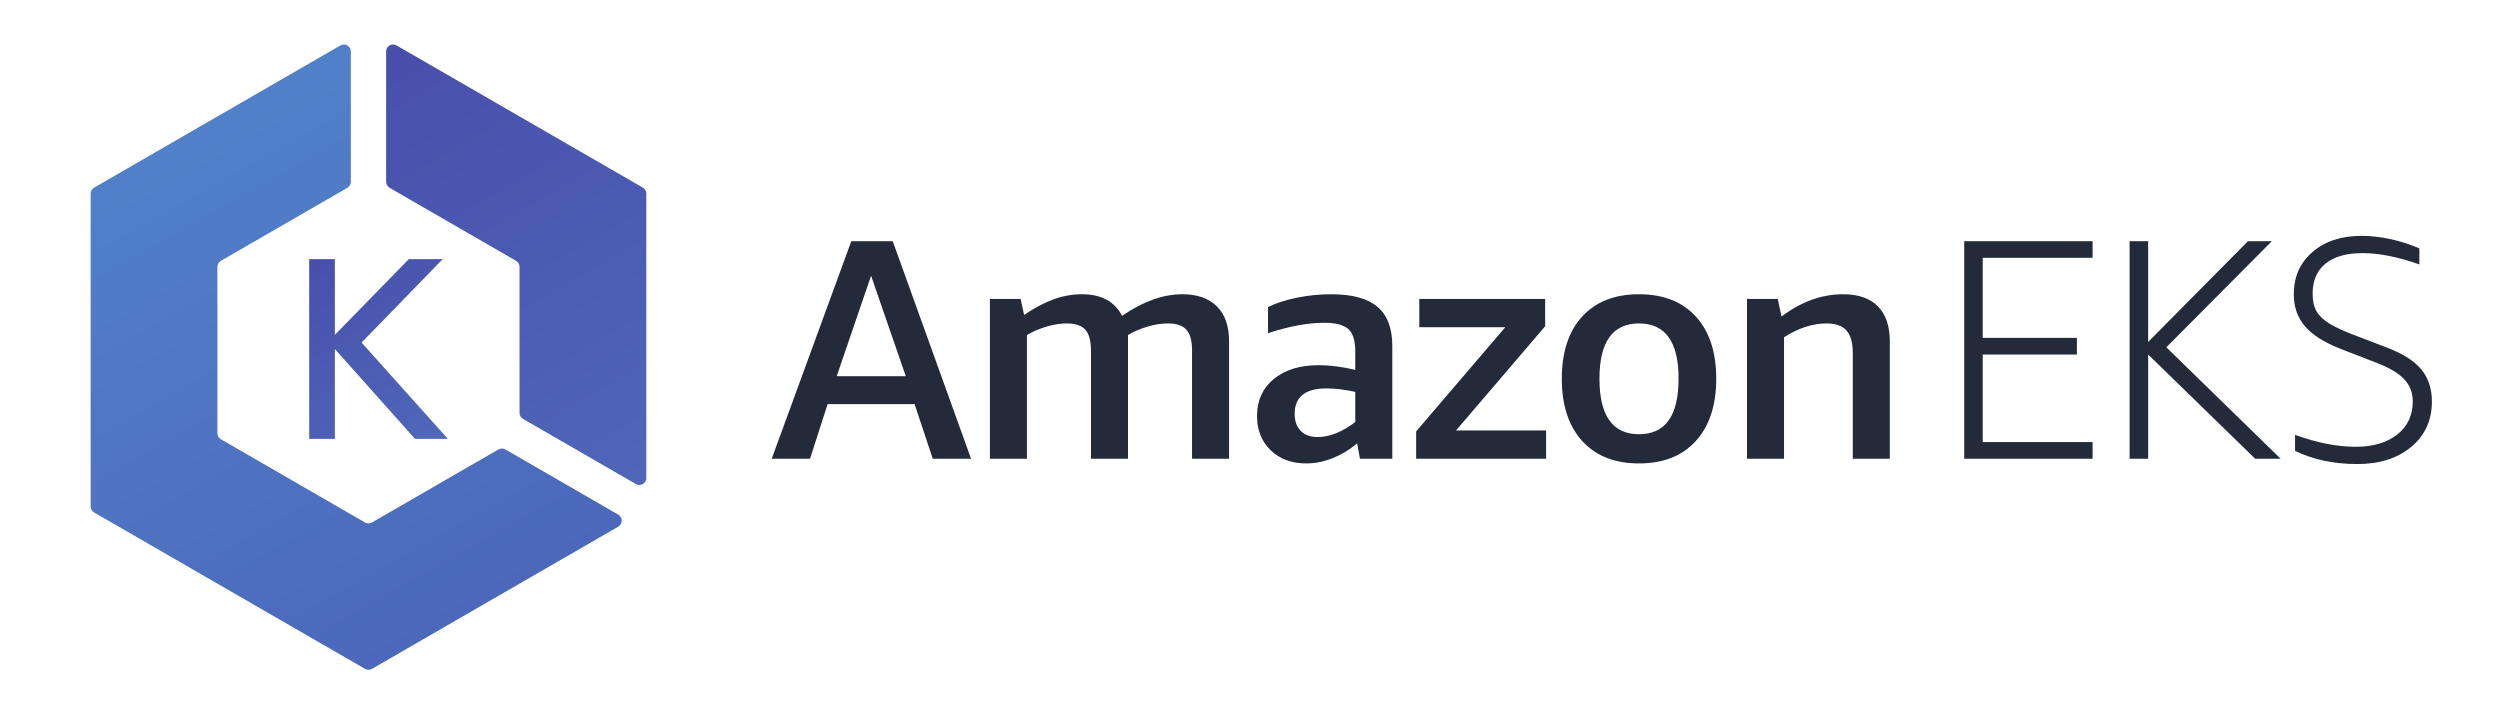
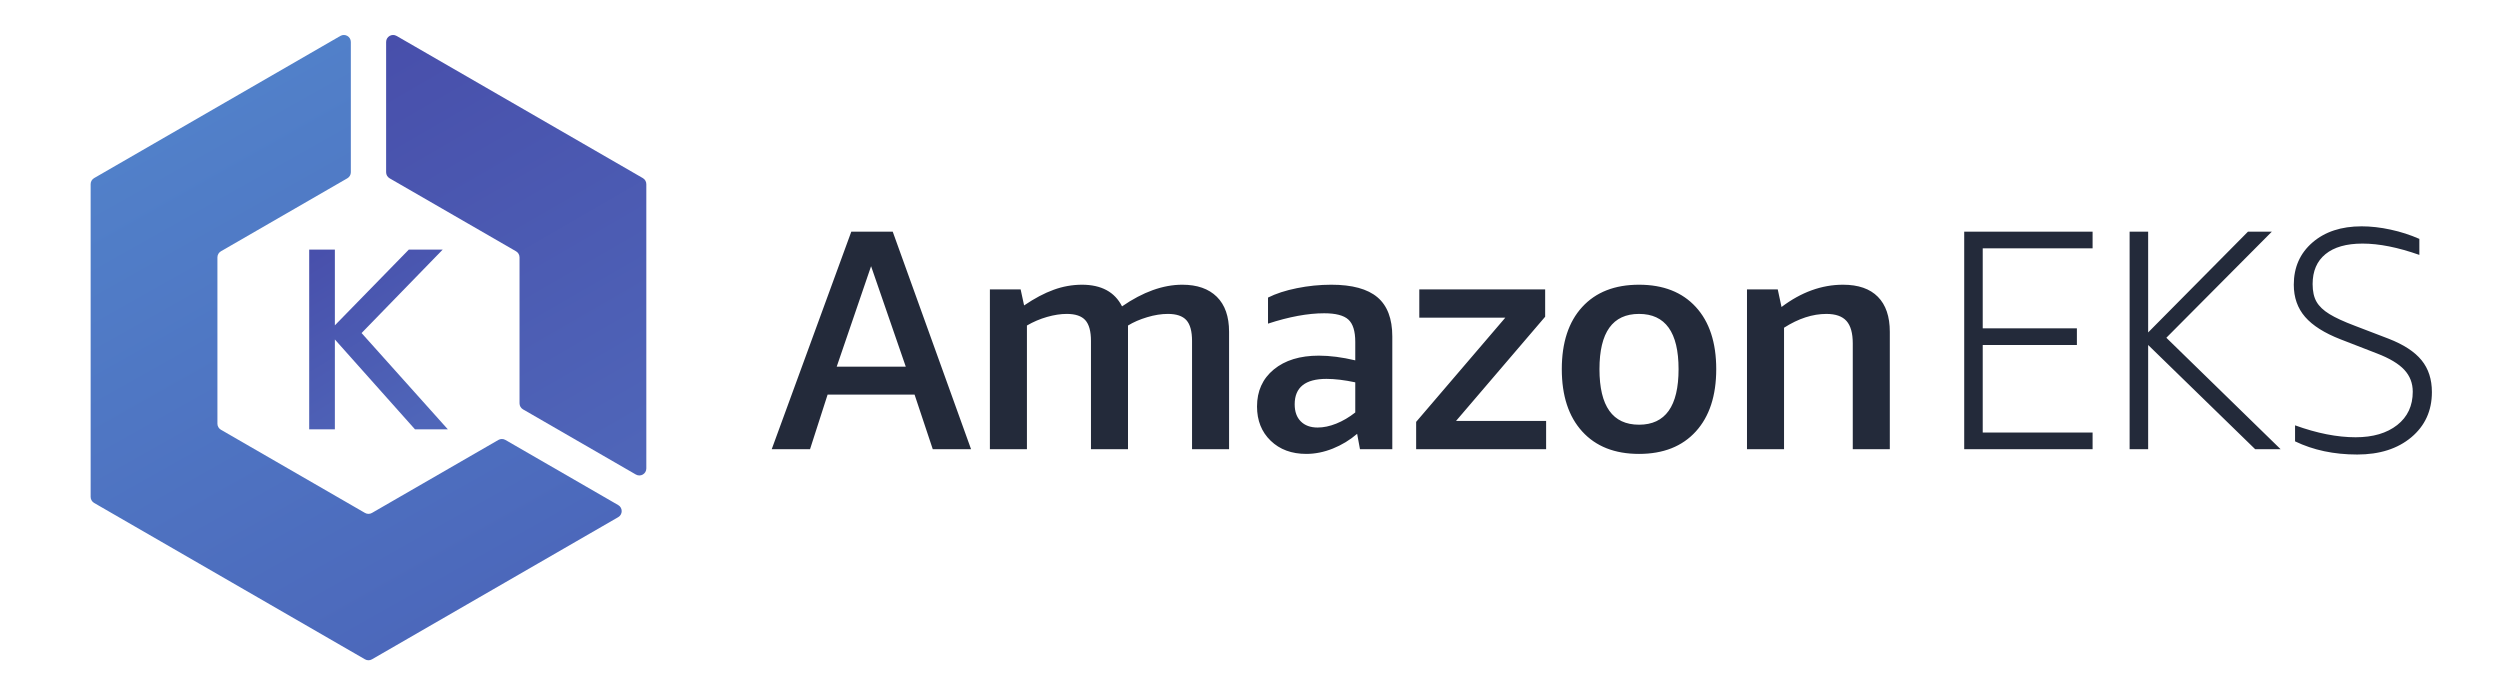
- <svg xmlns="http://www.w3.org/2000/svg" viewBox="15.52 24.00 440.96 124.00">
+ <svg xmlns="http://www.w3.org/2000/svg" viewBox="15.52 25.68 440.96 120.64">
  <defs>
    <clipPath id="a" clipPathUnits="userSpaceOnUse">
      <path d="M525.438 782.113h33.964V681.938l97.801 100.175h44.836L594.727 671.742l114.097-127.355h-43.465L559.402 663.246V544.387h-33.964z" />
    </clipPath>
    <linearGradient id="b" x1="0" x2="1" y1="0" y2="0" gradientTransform="scale(-281.224 281.224) rotate(58.747 -2.952 -1.176)" gradientUnits="userSpaceOnUse" spreadMethod="pad">
      <stop offset="0" stop-color="#4f66b9" />
      <stop offset="1" stop-color="#484fab" />
    </linearGradient>
    <clipPath id="c" clipPathUnits="userSpaceOnUse">
      <path d="M631.824 876.457l167.266-96.57a9.242 9.242 0 0 0 4.609-7.989V578.754c0-3.293 1.77-6.34 4.621-7.988l149.266-86.184c6.152-3.555 13.84.891 13.84 7.988v376.172a9.234 9.234 0 0 1-4.61 7.988l-325.761 188.08c-6.153 3.55-13.852-.89-13.852-7.99V884.445a9.234 9.234 0 0 1 4.621-7.988z" />
    </clipPath>
    <linearGradient id="d" x1="0" x2="1" y1="0" y2="0" gradientTransform="scale(-658.545 658.545) rotate(59.853 -1.447 -.937)" gradientUnits="userSpaceOnUse" spreadMethod="pad">
      <stop offset="0" stop-color="#4f66b9" />
      <stop offset="1" stop-color="#484fab" />
    </linearGradient>
    <clipPath id="e" clipPathUnits="userSpaceOnUse">
      <path d="M775.75 530.344l-167.266-96.571a9.207 9.207 0 0 0-9.226 0L408.652 543.82a9.254 9.254 0 0 0-4.621 7.989v220.097a9.25 9.25 0 0 0 4.621 7.989l167.266 96.574a9.22 9.22 0 0 1 4.617 7.984v172.367c0 7.1-7.695 11.54-13.847 7.99L240.926 876.73a9.234 9.234 0 0 1-4.61-7.988V454.973a9.242 9.242 0 0 1 4.61-7.989l358.332-206.882a9.202 9.202 0 0 1 9.226 0l325.762 188.074c6.152 3.554 6.152 12.433 0 15.984L784.98 530.344a9.214 9.214 0 0 1-9.23 0z" />
    </clipPath>
    <linearGradient id="f" x1="0" x2="1" y1="0" y2="0" gradientTransform="scale(-731.715 731.715) rotate(60.473 -.797 -.602)" gradientUnits="userSpaceOnUse" spreadMethod="pad">
      <stop offset="0" stop-color="#4c68bb" />
      <stop offset="1" stop-color="#5180c9" />
    </linearGradient>
  </defs>
  <path fill="#232a3a" d="M163.103 90.35h12.18l-6.119-17.718zm16.941 14.56l-3.21-9.633h-15.337l-3.1 9.634h-6.756l14.034-38.369h7.308l13.816 38.369h-6.755m45.733-.001v-19.1c0-1.697-.333-2.916-.997-3.656-.664-.737-1.753-1.105-3.267-1.105-1.145 0-2.364.192-3.654.58-1.294.387-2.418.877-3.378 1.466v21.816h-6.532v-19.1c0-1.698-.333-2.917-.997-3.657-.664-.737-1.753-1.105-3.268-1.105-1.07 0-2.223.174-3.46.526a15.51 15.51 0 0 0-3.57 1.52v21.816h-6.533V76.73h5.424l.61 2.823c1.845-1.255 3.589-2.177 5.232-2.768a14.568 14.568 0 0 1 4.957-.886c3.43 0 5.793 1.272 7.085 3.819 3.692-2.547 7.235-3.819 10.631-3.819 2.62 0 4.65.71 6.09 2.13 1.44 1.422 2.158 3.48 2.158 6.175v20.707h-6.53m22.15-3.821c1.044 0 2.143-.229 3.293-.692 1.15-.462 2.266-1.116 3.346-1.965v-5.315c-1.907-.405-3.599-.61-5.074-.61-3.742 0-5.612 1.495-5.612 4.485 0 1.293.359 2.298 1.08 3.017.719.721 1.708 1.08 2.967 1.08zm7.47 3.82l-.5-2.711a15.312 15.312 0 0 1-4.289 2.601c-1.57.628-3.129.941-4.68.941-2.584 0-4.678-.774-6.284-2.325-1.605-1.552-2.406-3.562-2.406-6.035 0-2.73.985-4.908 2.96-6.534 1.976-1.624 4.622-2.436 7.945-2.436 1.956 0 4.097.277 6.423.83v-3.265c0-1.884-.406-3.191-1.219-3.931-.81-.739-2.233-1.108-4.263-1.108-2.88 0-6.182.609-9.909 1.827v-4.596c1.39-.701 3.09-1.255 5.1-1.66a30.63 30.63 0 0 1 6.059-.609c3.682 0 6.396.74 8.144 2.215 1.746 1.476 2.621 3.784 2.621 6.92v19.877h-5.703m9.908-.001v-4.817l15.726-18.381h-15.17V76.73h22.2v4.816L272.34 99.928h15.89v4.983h-22.924m39.31-4.319c4.65 0 6.976-3.267 6.976-9.801 0-6.495-2.325-9.742-6.976-9.742-4.65 0-6.976 3.247-6.976 9.742 0 6.534 2.325 9.8 6.976 9.8zm0 5.15c-4.283 0-7.623-1.32-10.021-3.96-2.402-2.64-3.599-6.3-3.599-10.991 0-4.685 1.197-8.341 3.599-10.961 2.398-2.62 5.738-3.93 10.021-3.93s7.621 1.31 10.021 3.93c2.399 2.62 3.599 6.276 3.599 10.96 0 4.691-1.2 8.353-3.599 10.992-2.4 2.64-5.738 3.96-10.021 3.96m37.703-.832V86.253c0-1.809-.367-3.128-1.107-3.959-.739-.83-1.919-1.244-3.543-1.244-2.436 0-4.928.81-7.474 2.435v21.427h-6.534V76.73h5.426l.664 3.1c3.47-2.62 7.088-3.93 10.852-3.93 2.694 0 4.744.71 6.145 2.13 1.403 1.421 2.104 3.48 2.104 6.174v20.707h-6.533m19.656-.001V66.543h22.645v2.934h-19.379v14.119h16.61v2.934h-16.61v15.447h19.379v2.935h-22.645m29.175-.002V66.543h3.269v17.773l17.606-17.773h4.21l-18.606 18.712 20.155 19.657h-4.487L394.42 86.529v18.382h-3.268m37.205-19.379c-2.841-1.106-4.928-2.426-6.256-3.957-1.329-1.533-1.993-3.425-1.993-5.676 0-3.064 1.097-5.545 3.293-7.447 2.198-1.9 5.084-2.851 8.666-2.851 1.622 0 3.33.192 5.121.581 1.79.386 3.479.933 5.067 1.634v2.823c-3.766-1.328-7.107-1.994-10.022-1.994-2.842 0-5.02.62-6.534 1.857-1.515 1.236-2.27 2.999-2.27 5.285 0 1.293.232 2.336.694 3.129.46.796 1.218 1.514 2.269 2.159 1.052.647 2.555 1.34 4.512 2.077l5.924 2.27c2.659 1.033 4.596 2.296 5.813 3.792 1.219 1.495 1.827 3.369 1.827 5.62 0 3.285-1.21 5.944-3.625 7.972-2.418 2.03-5.603 3.045-9.551 3.045-4.097 0-7.752-.775-10.961-2.324v-2.825c3.874 1.404 7.436 2.104 10.684 2.104 3.062 0 5.508-.72 7.336-2.158 1.828-1.44 2.741-3.396 2.741-5.87 0-1.512-.499-2.805-1.496-3.875-.996-1.07-2.601-2.029-4.817-2.88l-6.422-2.491" />
  <g clip-path="url(#a)" transform="matrix(.13333 0 0 -.13333 0 173.987)">
    <path fill="url(#b)" d="M525.438 782.113h33.964V681.938l97.801 100.175h44.836L594.727 671.742l114.097-127.355h-43.465L559.402 663.246V544.387h-33.964v237.726" />
  </g>
  <g clip-path="url(#c)" transform="matrix(.13333 0 0 -.13333 0 173.987)">
    <path fill="url(#d)" d="M631.824 876.457l167.266-96.57a9.242 9.242 0 0 0 4.609-7.989V578.754c0-3.293 1.77-6.34 4.621-7.988l149.266-86.184c6.152-3.555 13.84.891 13.84 7.988v376.172a9.234 9.234 0 0 1-4.61 7.988l-325.761 188.08c-6.153 3.55-13.852-.89-13.852-7.99V884.445a9.234 9.234 0 0 1 4.621-7.988" />
  </g>
  <g clip-path="url(#e)" transform="matrix(.13333 0 0 -.13333 0 173.987)">
    <path fill="url(#f)" d="M775.75 530.344l-167.266-96.571a9.207 9.207 0 0 0-9.226 0L408.652 543.82a9.254 9.254 0 0 0-4.621 7.989v220.097a9.25 9.25 0 0 0 4.621 7.989l167.266 96.574a9.22 9.22 0 0 1 4.617 7.984v172.367c0 7.1-7.695 11.54-13.847 7.99L240.926 876.73a9.234 9.234 0 0 1-4.61-7.988V454.973a9.242 9.242 0 0 1 4.61-7.989l358.332-206.882a9.202 9.202 0 0 1 9.226 0l325.762 188.074c6.152 3.554 6.152 12.433 0 15.984L784.98 530.344a9.214 9.214 0 0 1-9.23 0" />
  </g>
</svg>
